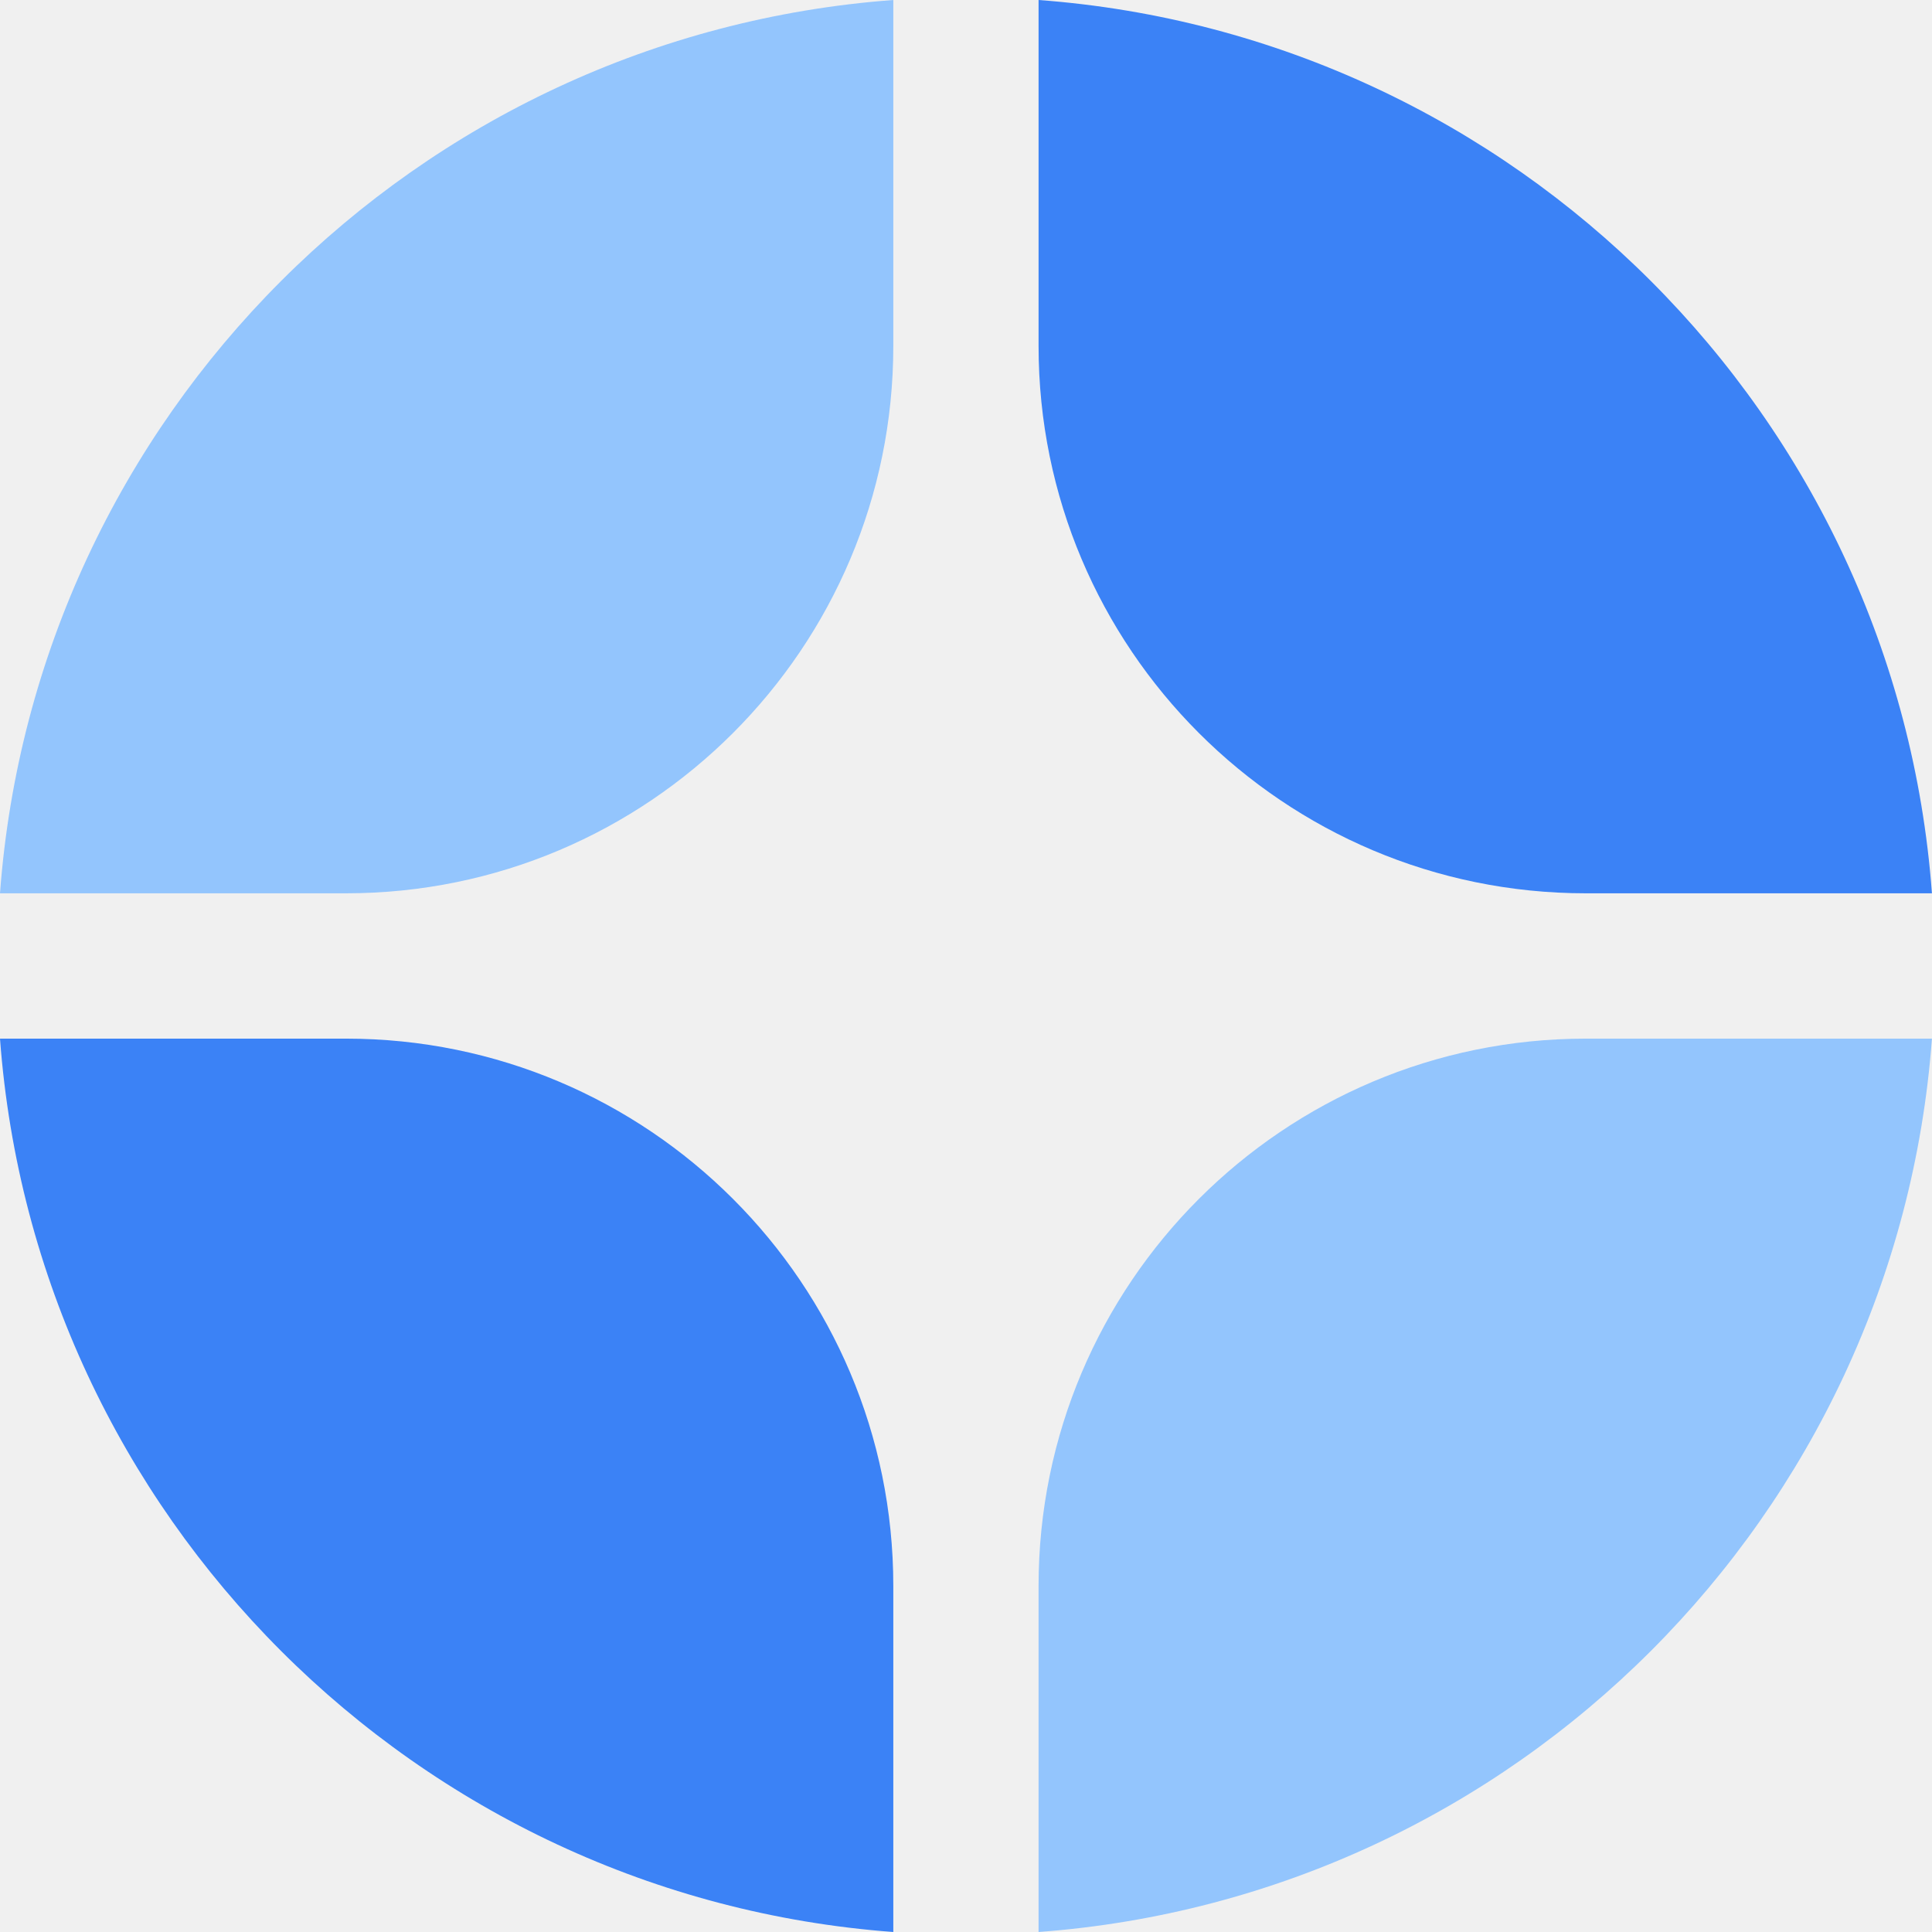
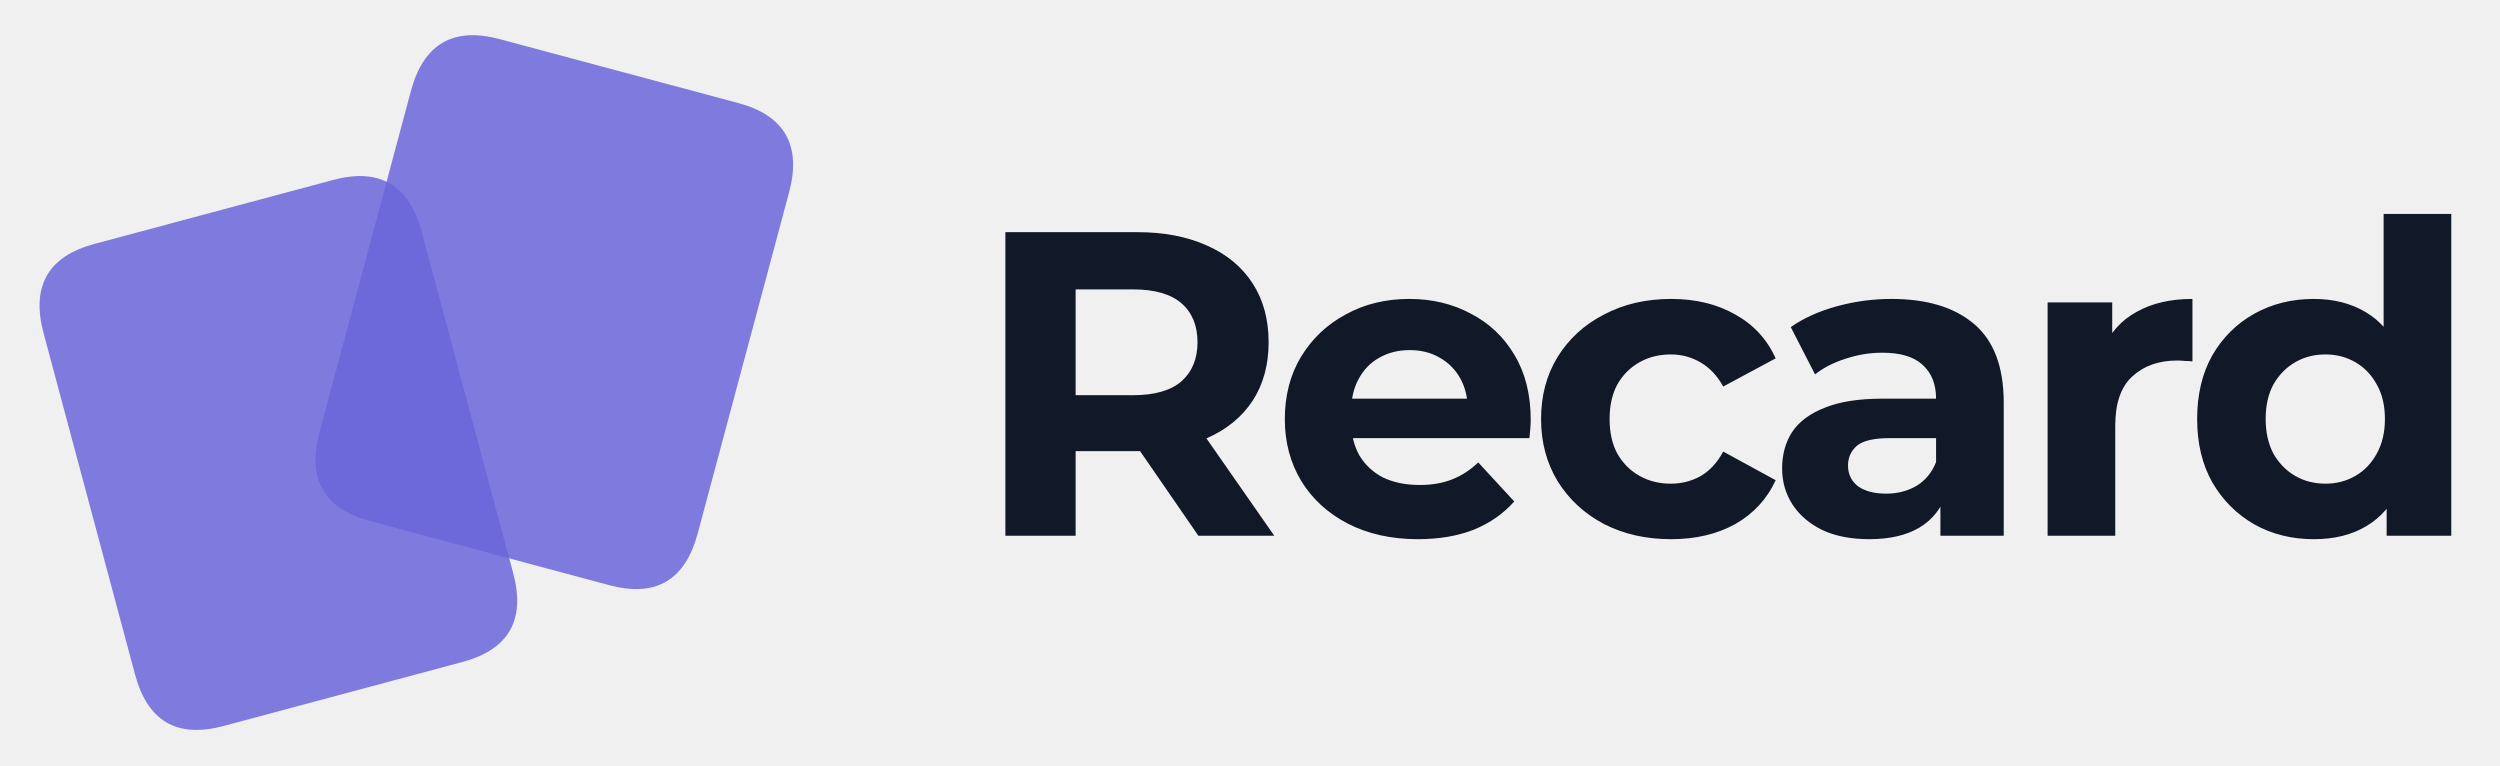
- <svg xmlns="http://www.w3.org/2000/svg" width="32" height="32" fill="none">
-   <path fill="#93C5FD" d="M31.999 17.203h-5.732a9.065 9.065 0 0 0-9.065 9.065V32c7.902-.586 14.21-6.895 14.797-14.797Z" />
-   <path fill="#3B82F6" d="M14.796 32v-5.732a9.065 9.065 0 0 0-9.065-9.065H0C.586 25.105 6.895 31.413 14.796 32ZM31.999 14.796C31.413 6.895 25.104.586 17.202 0v5.731a9.065 9.065 0 0 0 9.065 9.065H32Z" />
-   <path fill="#93C5FD" d="M14.796 0C6.895.586.586 6.895 0 14.796h5.731a9.065 9.065 0 0 0 9.065-9.065V0Z" />
+ <svg xmlns="http://www.w3.org/2000/svg" width="98" height="30" viewBox="0 0 98 30" fill="none">
+   <path d="M12.524 16.939C12.031 18.781 12.693 19.941 14.518 20.429L23.878 22.938C25.703 23.426 26.856 22.753 27.35 20.911L30.932 7.54C31.424 5.707 30.766 4.529 28.942 4.04L19.581 1.532C17.756 1.043 16.598 1.734 16.107 3.568L12.524 16.939Z" fill="#6B66DA" fill-opacity="0.85" />
+   <g clip-path="url(#clip0_1257_2)">
+     <path d="M5.291 26.432C5.785 28.274 6.938 28.948 8.763 28.459L18.123 25.951C19.948 25.462 20.61 24.302 20.116 22.46L16.534 9.089C16.043 7.256 14.884 6.565 13.06 7.054L3.699 9.562C1.875 10.051 1.217 11.228 1.708 13.061L5.291 26.432Z" fill="#6B66DA" fill-opacity="0.85" />
+   </g>
+   <path d="M39.411 21V9.1H44.562C45.627 9.1 46.545 9.276 47.316 9.627C48.087 9.967 48.682 10.46 49.101 11.106C49.52 11.752 49.73 12.523 49.73 13.418C49.73 14.302 49.52 15.067 49.101 15.713C48.682 16.348 48.087 16.835 47.316 17.175C46.545 17.515 45.627 17.685 44.562 17.685H40.941L42.165 16.478V21H39.411ZM46.976 21L44.001 16.682H46.942L49.951 21H46.976ZM42.165 16.784L40.941 15.492H44.409C45.259 15.492 45.894 15.311 46.313 14.948C46.732 14.574 46.942 14.064 46.942 13.418C46.942 12.761 46.732 12.251 46.313 11.888C45.894 11.525 45.259 11.344 44.409 11.344H40.941L42.165 10.035V16.784ZM55.584 21.136C54.541 21.136 53.623 20.932 52.83 20.524C52.048 20.116 51.442 19.561 51.011 18.858C50.58 18.144 50.365 17.334 50.365 16.427C50.365 15.509 50.575 14.699 50.994 13.996C51.425 13.282 52.008 12.727 52.745 12.33C53.482 11.922 54.315 11.718 55.244 11.718C56.139 11.718 56.944 11.911 57.658 12.296C58.383 12.67 58.956 13.214 59.375 13.928C59.794 14.631 60.004 15.475 60.004 16.461C60.004 16.563 59.998 16.682 59.987 16.818C59.976 16.943 59.964 17.062 59.953 17.175H52.524V15.628H58.559L57.539 16.087C57.539 15.611 57.443 15.197 57.25 14.846C57.057 14.495 56.791 14.223 56.451 14.03C56.111 13.826 55.714 13.724 55.261 13.724C54.808 13.724 54.405 13.826 54.054 14.03C53.714 14.223 53.448 14.5 53.255 14.863C53.062 15.214 52.966 15.634 52.966 16.121V16.529C52.966 17.028 53.074 17.47 53.289 17.855C53.516 18.229 53.827 18.518 54.224 18.722C54.632 18.915 55.108 19.011 55.652 19.011C56.139 19.011 56.564 18.937 56.927 18.79C57.301 18.643 57.641 18.422 57.947 18.127L59.358 19.657C58.939 20.133 58.412 20.501 57.777 20.762C57.142 21.011 56.411 21.136 55.584 21.136ZM65.51 21.136C64.524 21.136 63.645 20.938 62.875 20.541C62.104 20.133 61.498 19.572 61.056 18.858C60.625 18.144 60.41 17.334 60.41 16.427C60.41 15.509 60.625 14.699 61.056 13.996C61.498 13.282 62.104 12.727 62.875 12.33C63.645 11.922 64.524 11.718 65.51 11.718C66.473 11.718 67.312 11.922 68.026 12.33C68.74 12.727 69.267 13.299 69.607 14.047L67.55 15.152C67.312 14.721 67.011 14.404 66.649 14.2C66.297 13.996 65.912 13.894 65.493 13.894C65.039 13.894 64.631 13.996 64.269 14.2C63.906 14.404 63.617 14.693 63.402 15.067C63.198 15.441 63.096 15.894 63.096 16.427C63.096 16.96 63.198 17.413 63.402 17.787C63.617 18.161 63.906 18.45 64.269 18.654C64.631 18.858 65.039 18.96 65.493 18.96C65.912 18.96 66.297 18.864 66.649 18.671C67.011 18.467 67.312 18.144 67.55 17.702L69.607 18.824C69.267 19.561 68.74 20.133 68.026 20.541C67.312 20.938 66.473 21.136 65.51 21.136ZM76.064 21V19.215L75.894 18.824V15.628C75.894 15.061 75.718 14.619 75.367 14.302C75.026 13.985 74.499 13.826 73.785 13.826C73.298 13.826 72.817 13.905 72.341 14.064C71.876 14.211 71.479 14.415 71.15 14.676L70.198 12.823C70.697 12.472 71.298 12.2 72.001 12.007C72.703 11.814 73.417 11.718 74.142 11.718C75.537 11.718 76.619 12.047 77.389 12.704C78.16 13.361 78.546 14.387 78.546 15.781V21H76.064ZM73.275 21.136C72.561 21.136 71.95 21.017 71.439 20.779C70.93 20.53 70.538 20.195 70.266 19.776C69.995 19.357 69.859 18.886 69.859 18.365C69.859 17.821 69.989 17.345 70.249 16.937C70.522 16.529 70.947 16.212 71.525 15.985C72.103 15.747 72.856 15.628 73.785 15.628H76.216V17.175H74.075C73.451 17.175 73.02 17.277 72.782 17.481C72.556 17.685 72.442 17.94 72.442 18.246C72.442 18.586 72.573 18.858 72.834 19.062C73.106 19.255 73.474 19.351 73.939 19.351C74.38 19.351 74.777 19.249 75.129 19.045C75.48 18.83 75.735 18.518 75.894 18.11L76.302 19.334C76.109 19.923 75.757 20.371 75.248 20.677C74.737 20.983 74.08 21.136 73.275 21.136ZM80.266 21V11.854H82.799V14.438L82.442 13.69C82.714 13.044 83.15 12.557 83.751 12.228C84.351 11.888 85.082 11.718 85.944 11.718V14.166C85.83 14.155 85.728 14.149 85.638 14.149C85.547 14.138 85.451 14.132 85.349 14.132C84.623 14.132 84.034 14.342 83.581 14.761C83.139 15.169 82.918 15.809 82.918 16.682V21H80.266ZM90.701 21.136C89.84 21.136 89.064 20.943 88.372 20.558C87.681 20.161 87.131 19.612 86.723 18.909C86.326 18.206 86.128 17.379 86.128 16.427C86.128 15.464 86.326 14.631 86.723 13.928C87.131 13.225 87.681 12.681 88.372 12.296C89.064 11.911 89.84 11.718 90.701 11.718C91.472 11.718 92.146 11.888 92.724 12.228C93.302 12.568 93.75 13.084 94.067 13.775C94.385 14.466 94.543 15.35 94.543 16.427C94.543 17.492 94.39 18.376 94.084 19.079C93.778 19.77 93.336 20.286 92.758 20.626C92.192 20.966 91.506 21.136 90.701 21.136ZM91.16 18.96C91.591 18.96 91.982 18.858 92.333 18.654C92.684 18.45 92.962 18.161 93.166 17.787C93.382 17.402 93.489 16.948 93.489 16.427C93.489 15.894 93.382 15.441 93.166 15.067C92.962 14.693 92.684 14.404 92.333 14.2C91.982 13.996 91.591 13.894 91.16 13.894C90.718 13.894 90.322 13.996 89.97 14.2C89.619 14.404 89.335 14.693 89.12 15.067C88.916 15.441 88.814 15.894 88.814 16.427C88.814 16.948 88.916 17.402 89.12 17.787C89.335 18.161 89.619 18.45 89.97 18.654C90.322 18.858 90.718 18.96 91.16 18.96ZM93.557 21V19.13L93.608 16.41L93.438 13.707V8.386H96.09V21H93.557Z" fill="#111827" />
+   <defs>
+     <clipPath id="clip0_1257_2">
+       <rect width="15.686" height="19.573" fill="white" transform="translate(0.966919 10.2938) rotate(-15)" />
+     </clipPath>
+   </defs>
</svg>
